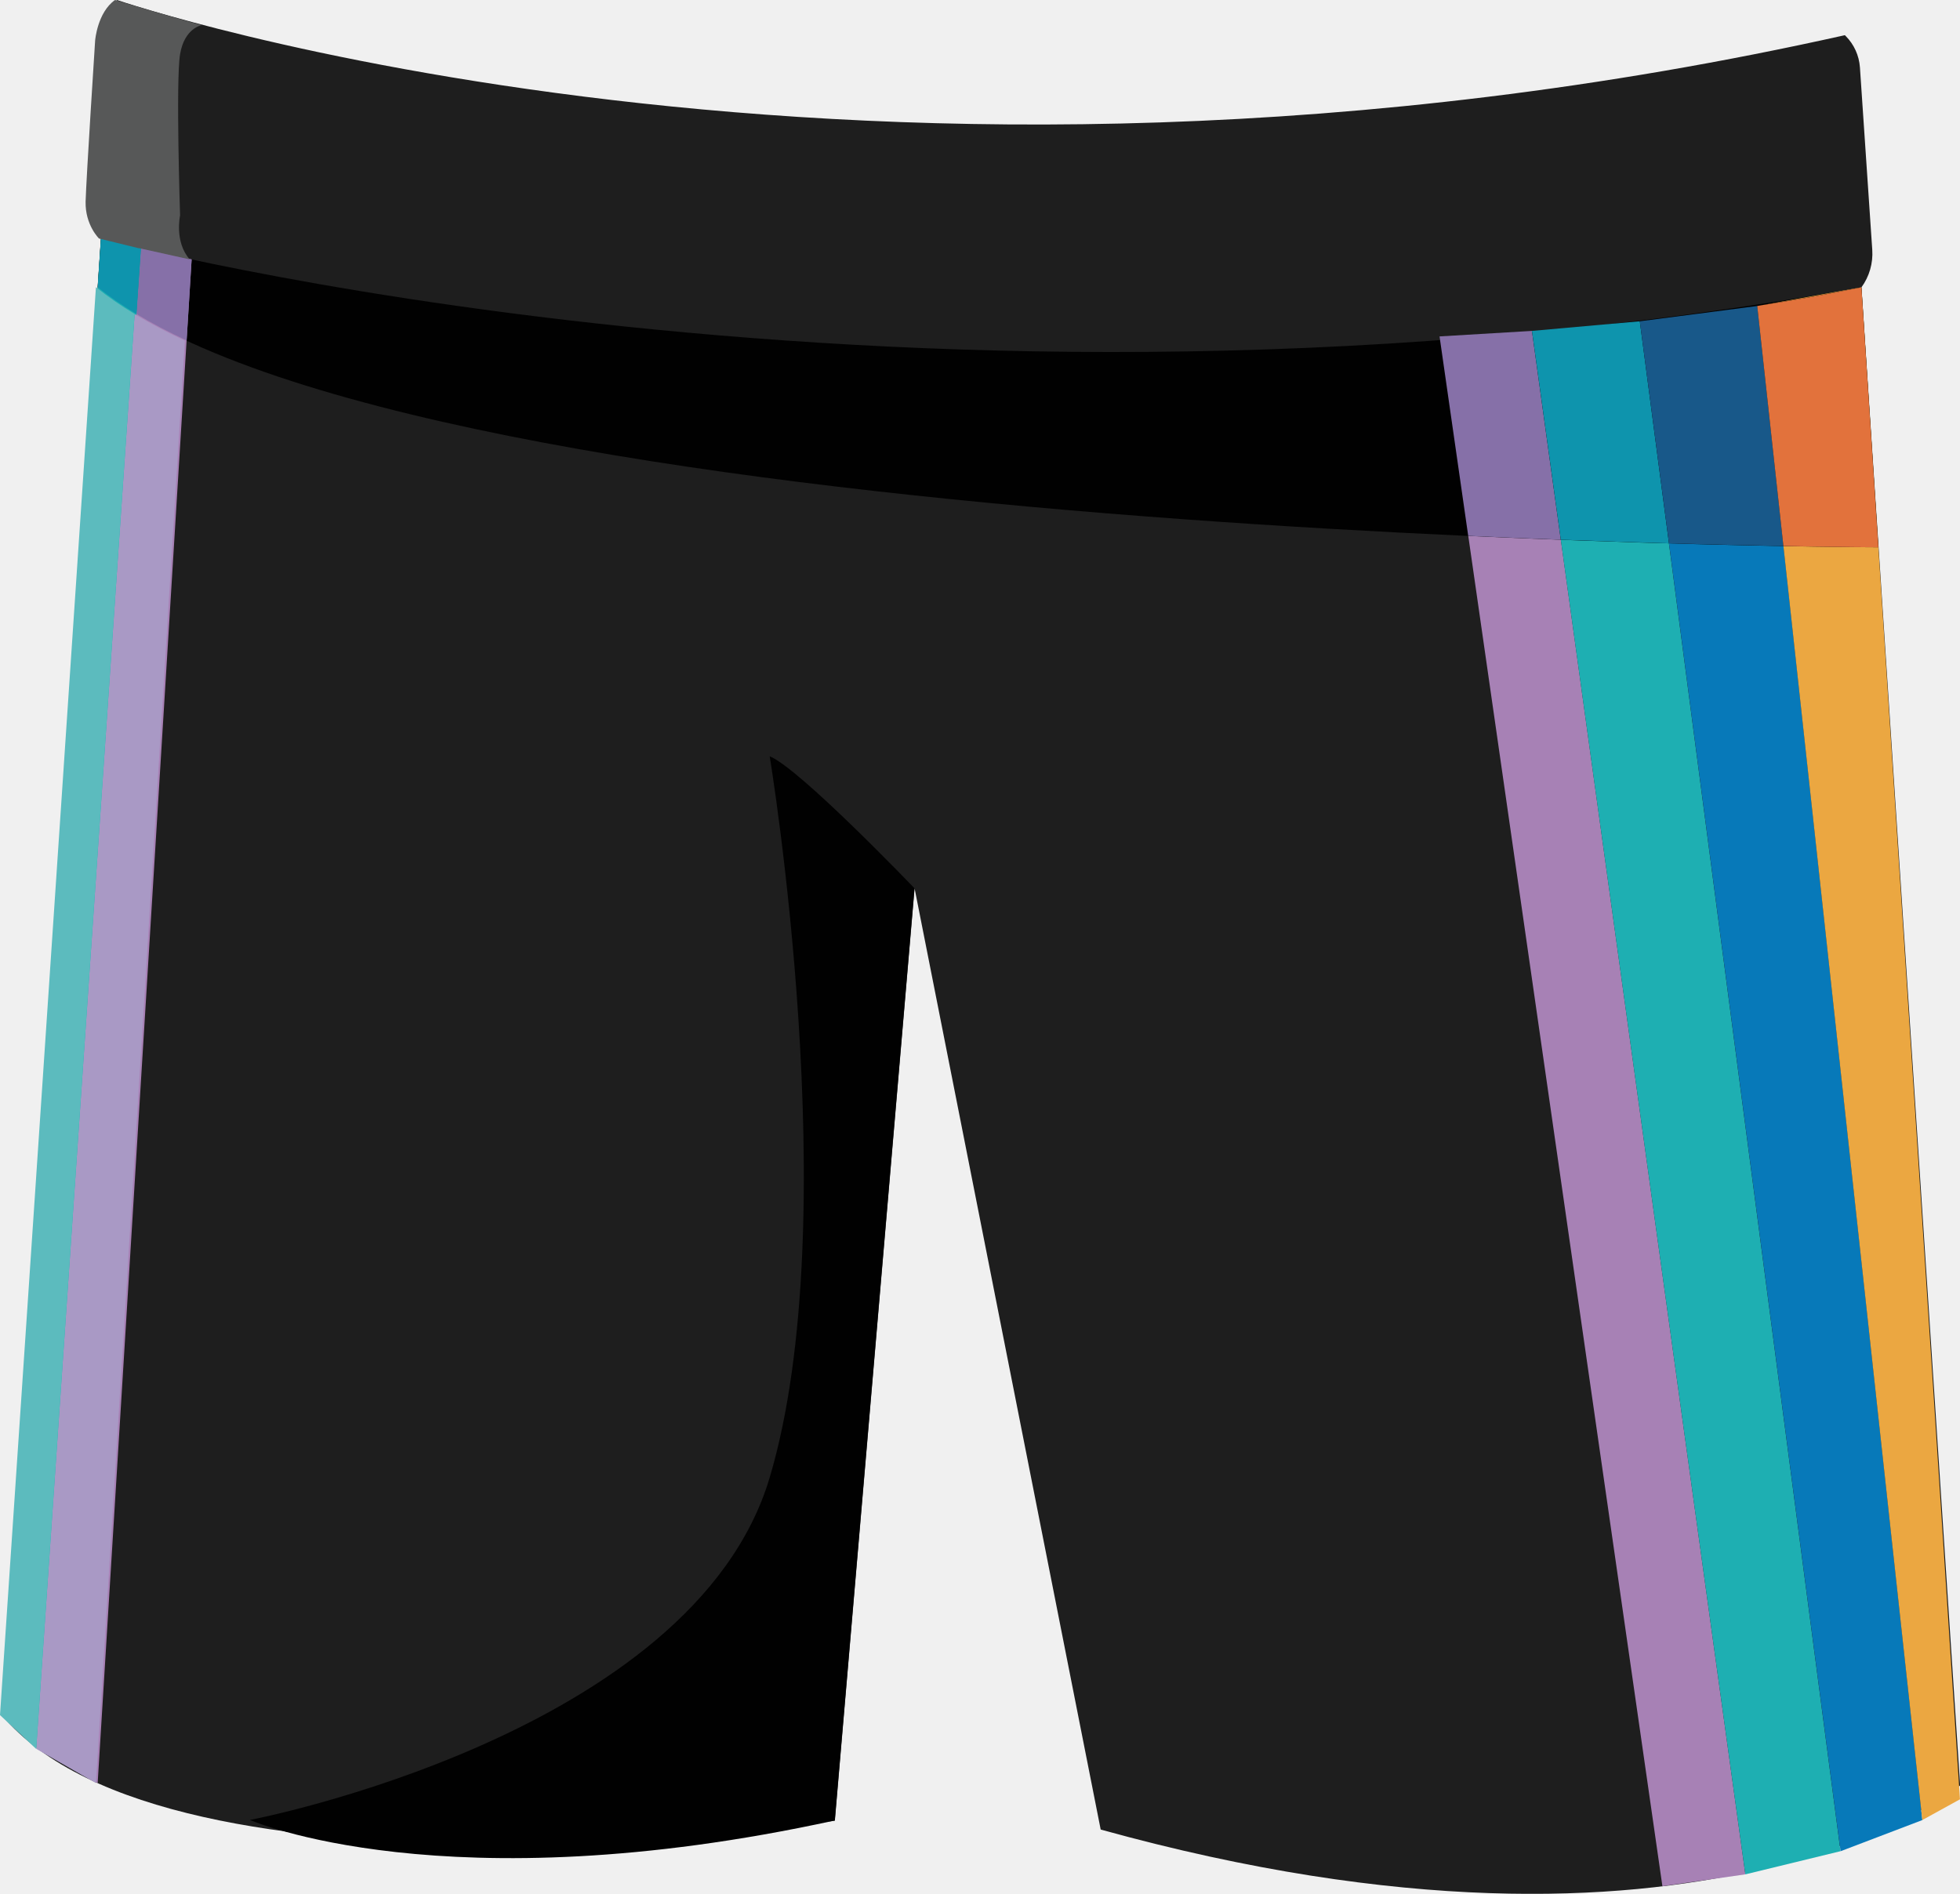
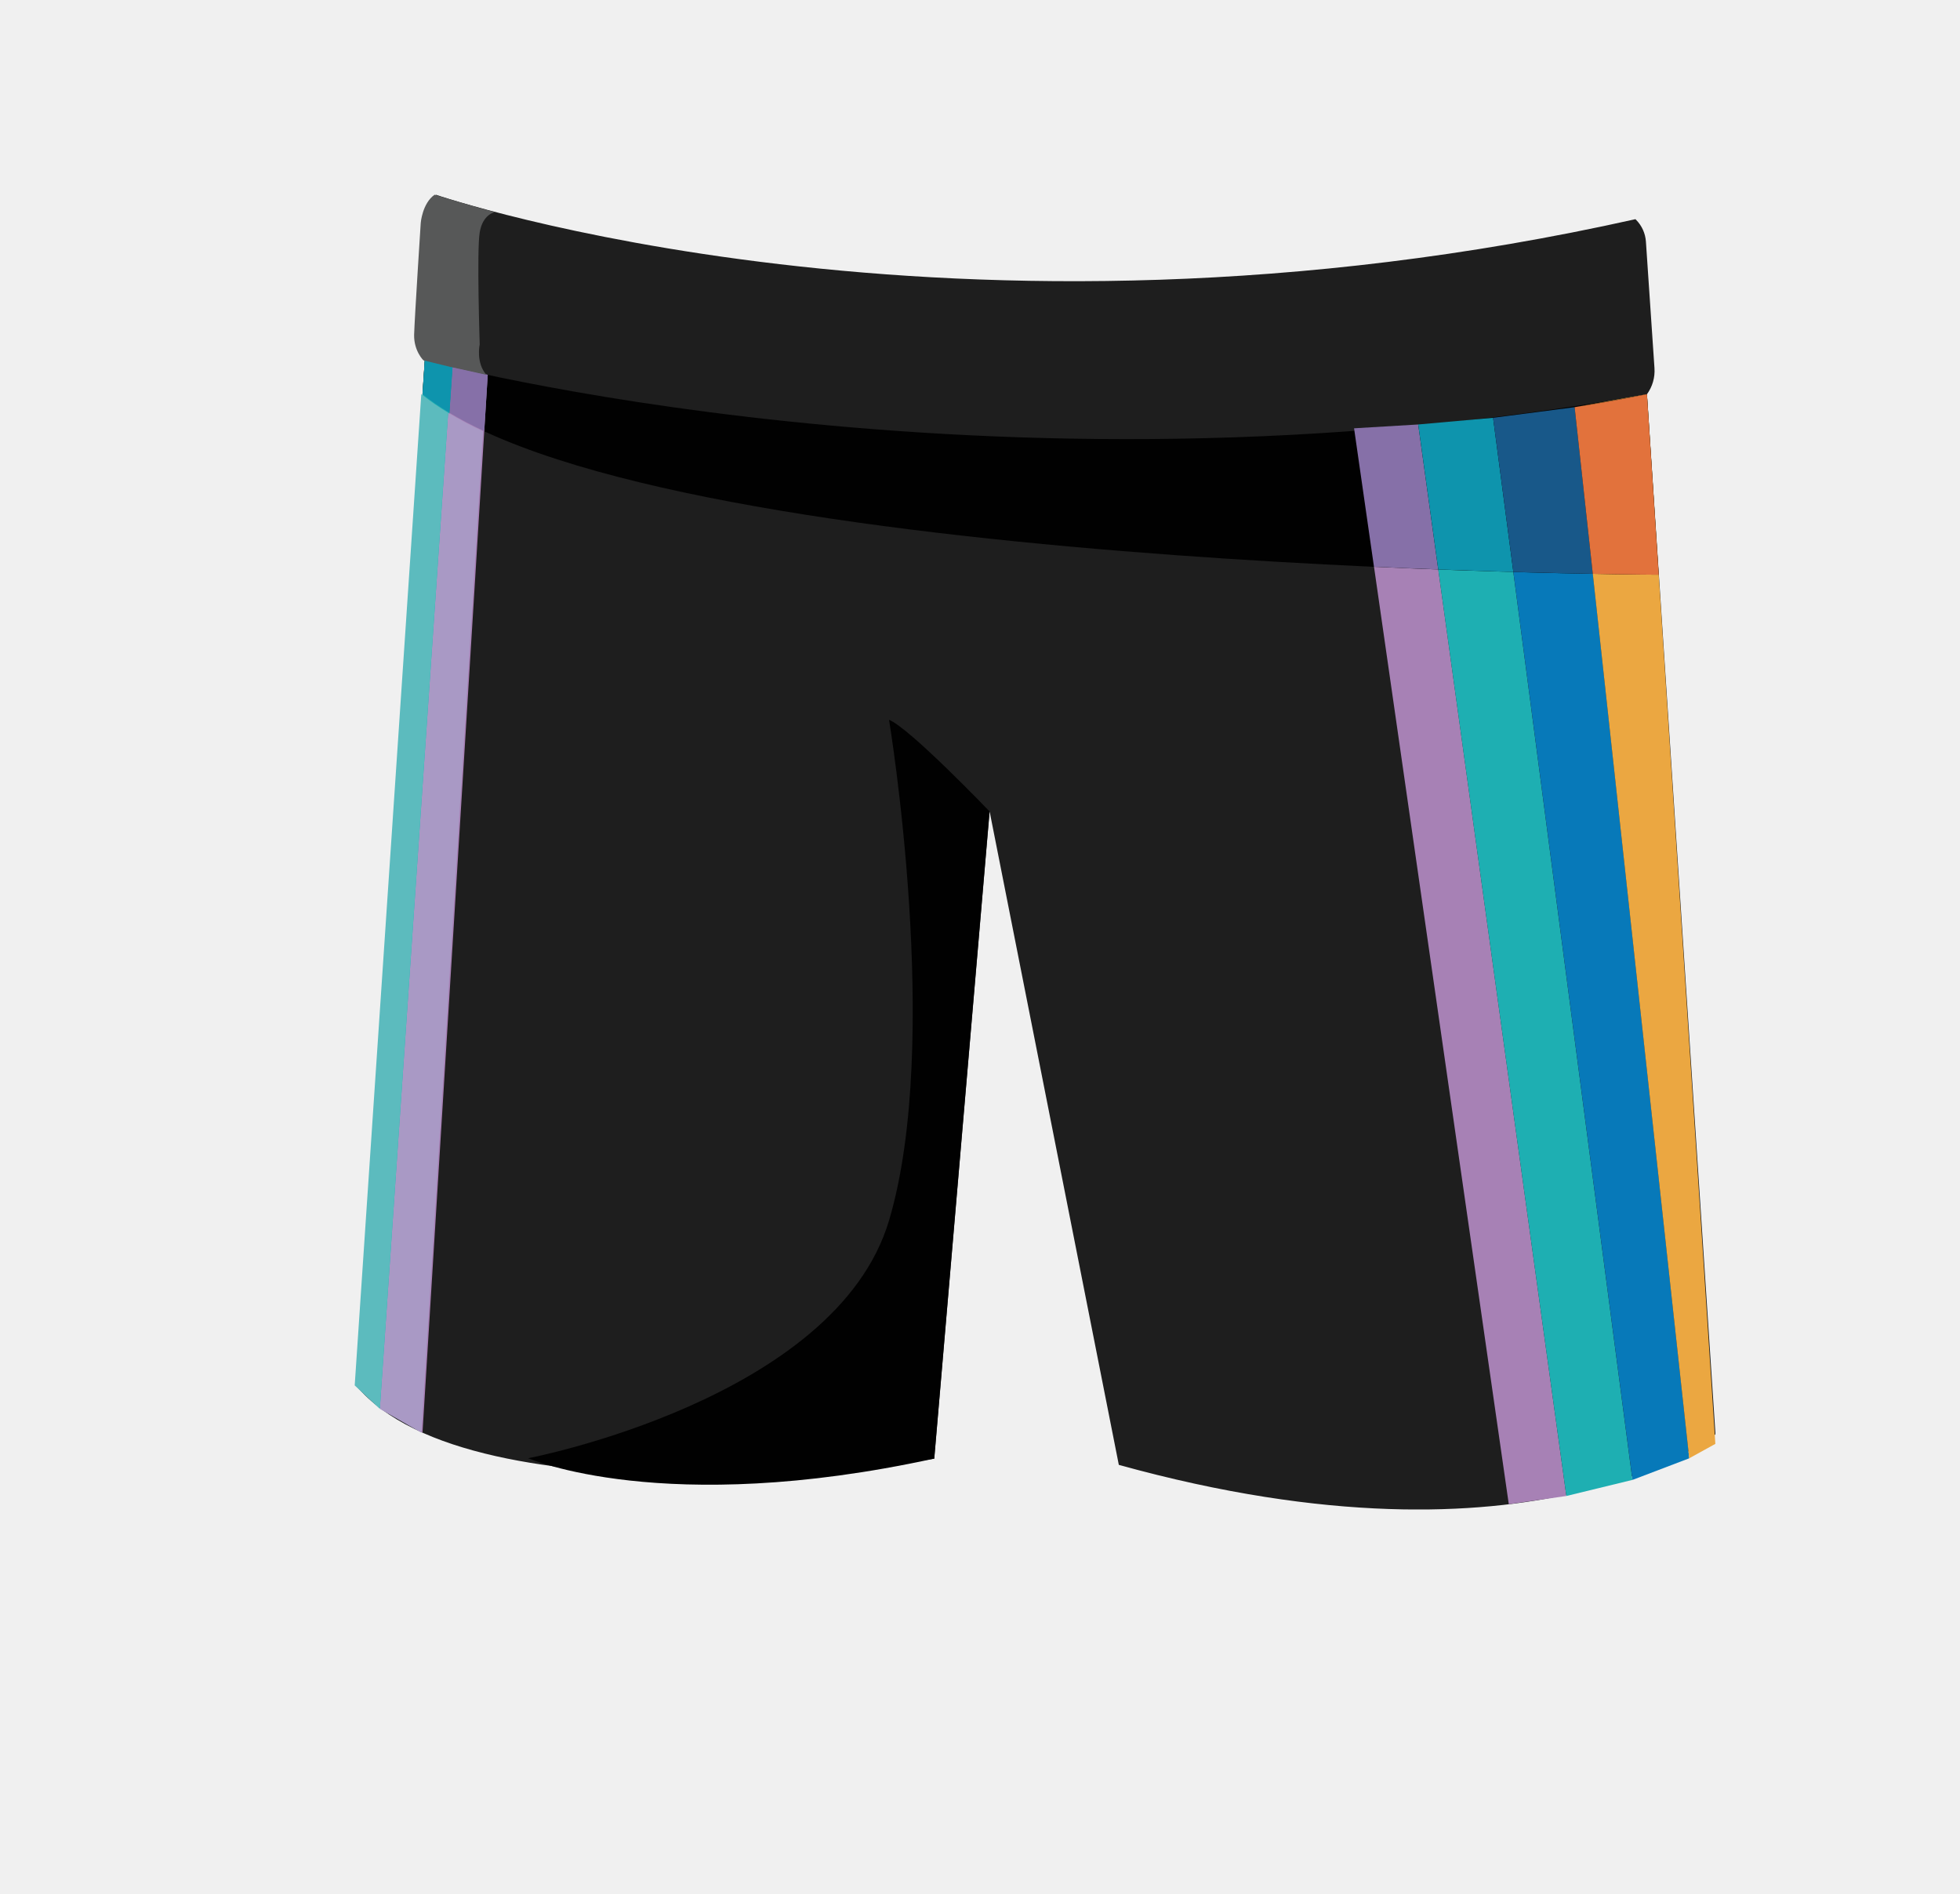
- <svg xmlns="http://www.w3.org/2000/svg" width="89" height="86" fill="none" viewBox="0 0 89 86">
+ <svg xmlns="http://www.w3.org/2000/svg" width="89" height="86" fill="none" viewBox="-23.2 -1.65 128.2 101.7">
  <g clip-path="url(#a)">
    <path fill="#1E1E1E" d="M5.312 0s33.796 11.58 78.46 1.598l.038.038c.38.382.608.887.646 1.424l.56 8.285a2.599 2.599 0 0 1-.49 1.702l4.48 68.035s-11.666 9.586-39.026 2l-8.45-42.739-3.62 42.337S7.73 87.07.083 77.885l4.503-67.059-.11-.174a3.43 3.43 0 0 1-.503-2.019l.4-6.473A3.37 3.37 0 0 1 5.064.32l.247-.315V0Z" />
    <path fill="#A781B5" d="m75.487 85.656-10.042-69.85 4.166-.44 9.642 69.752-3.766.538Z" />
    <path fill="#1EAFB2" d="m69.61 15.367 4.868-.641 9.096 69.34-4.322 1.052-9.643-69.751Z" />
    <path fill="#0779B9" d="m74.48 14.725 5.316-.83 7.495 68.757-3.714 1.415-9.096-69.342Z" />
    <path fill="#EBA741" d="m79.793 13.896 7.495 68.756 1.71-.943-4.474-68.662-4.731.849Z" />
    <path fill="#010101" d="M41.524 40.338s-5.23-5.46-6.574-5.993c0 0 3.487 21.035 0 32.752-3.486 11.717-23.602 15.55-23.602 15.55s8.854 3.886 26.557.024l3.62-42.338v.005ZM4.586 10.826s36.94 9.944 79.937 2.221l.77 11.807s-66.581-.184-80.86-11.807l.148-2.22h.005Z" />
    <path fill="#EBA741" d="M79.926 13.872c1.563-.245 3.097-.519 4.598-.825l-4.598.825Z" />
    <path fill="#010101" d="m85.297 24.854-.77-11.807.77 11.807Z" />
    <path fill="#8670A8" d="m69.561 15.027-4.194.25 1.302 9.058c1.458.066 2.864.123 4.203.175l-1.31-9.483Z" />
    <path fill="#0E94AD" d="m69.563 15.027 1.31 9.483c1.763.066 3.406.117 4.912.165L74.46 14.589l-4.897.438Z" />
    <path fill="#185889" d="m74.46 14.589 1.326 10.085a607 607 0 0 0 5.197.123l-1.188-10.902-5.33.694h-.004Z" />
    <path fill="#E2723C" d="M80.98 24.797c2.727.052 4.313.057 4.313.057l-.77-11.807a89.332 89.332 0 0 1-4.597.825l-.133.024 1.188 10.901Z" />
    <path fill="#A781B5" d="m8.7 11.783-4.265 69.19-2.712-1.556L6.397 11.27l2.303.514Z" />
    <path fill="#1EAFB2" d="M6.4 11.27 1.725 79.417.082 77.885l4.503-67.059 1.814.443Z" />
    <path fill="#010101" d="m4.438 13.047.147-2.22-.147 2.22Z" />
    <path fill="#A781B5" d="M6.406 11.269c.618.146 1.387.316 2.294.51l-2.294-.51Z" />
    <path fill="#8670A8" d="M6.195 14.258c.694.42 1.454.82 2.28 1.203l.228-3.683c-.912-.193-1.676-.367-2.294-.509h-.005l-.204 2.99h-.005Z" />
    <path fill="#1EAFB2" d="M4.582 10.826s.627.17 1.81.443l-1.81-.443Z" />
    <path fill="#0E94AD" d="M6.398 11.27a88.334 88.334 0 0 1-1.81-.444l-.147 2.221c.518.42 1.112.825 1.758 1.216l.204-2.989-.005-.005Z" />
    <path fill="#1EAFB2" d="M4.356 13.047 0 77.885l4.356-64.838Z" />
    <path fill="#575858" d="M6.315 11.27h.004l2.295.508c-.703-.796-.437-1.994-.437-1.994s-.2-6.125 0-7.323c.2-1.197.988-1.32.988-1.32C8.177.886 5.222 0 5.222 0 4.42.566 4.32 1.839 4.32 1.839s-.404 6.257-.433 7.318c-.023 1.06.608 1.674.608 1.674l.77.188 1.04.255.01-.005Z" />
    <path fill="#A999C5" d="M8.394 15.466a25.455 25.455 0 0 1-2.28-1.203l-4.47 65.154 2.713 1.556 4.037-65.507Z" />
    <path fill="#5CBBBE" d="M6.113 14.258a15.836 15.836 0 0 1-1.757-1.216L0 77.885l1.643 1.537 4.47-65.163Z" />
  </g>
  <defs>
    <clipPath id="a">
      <path fill="#fff" d="M0 0h89v86H0z" />
    </clipPath>
  </defs>
</svg>
